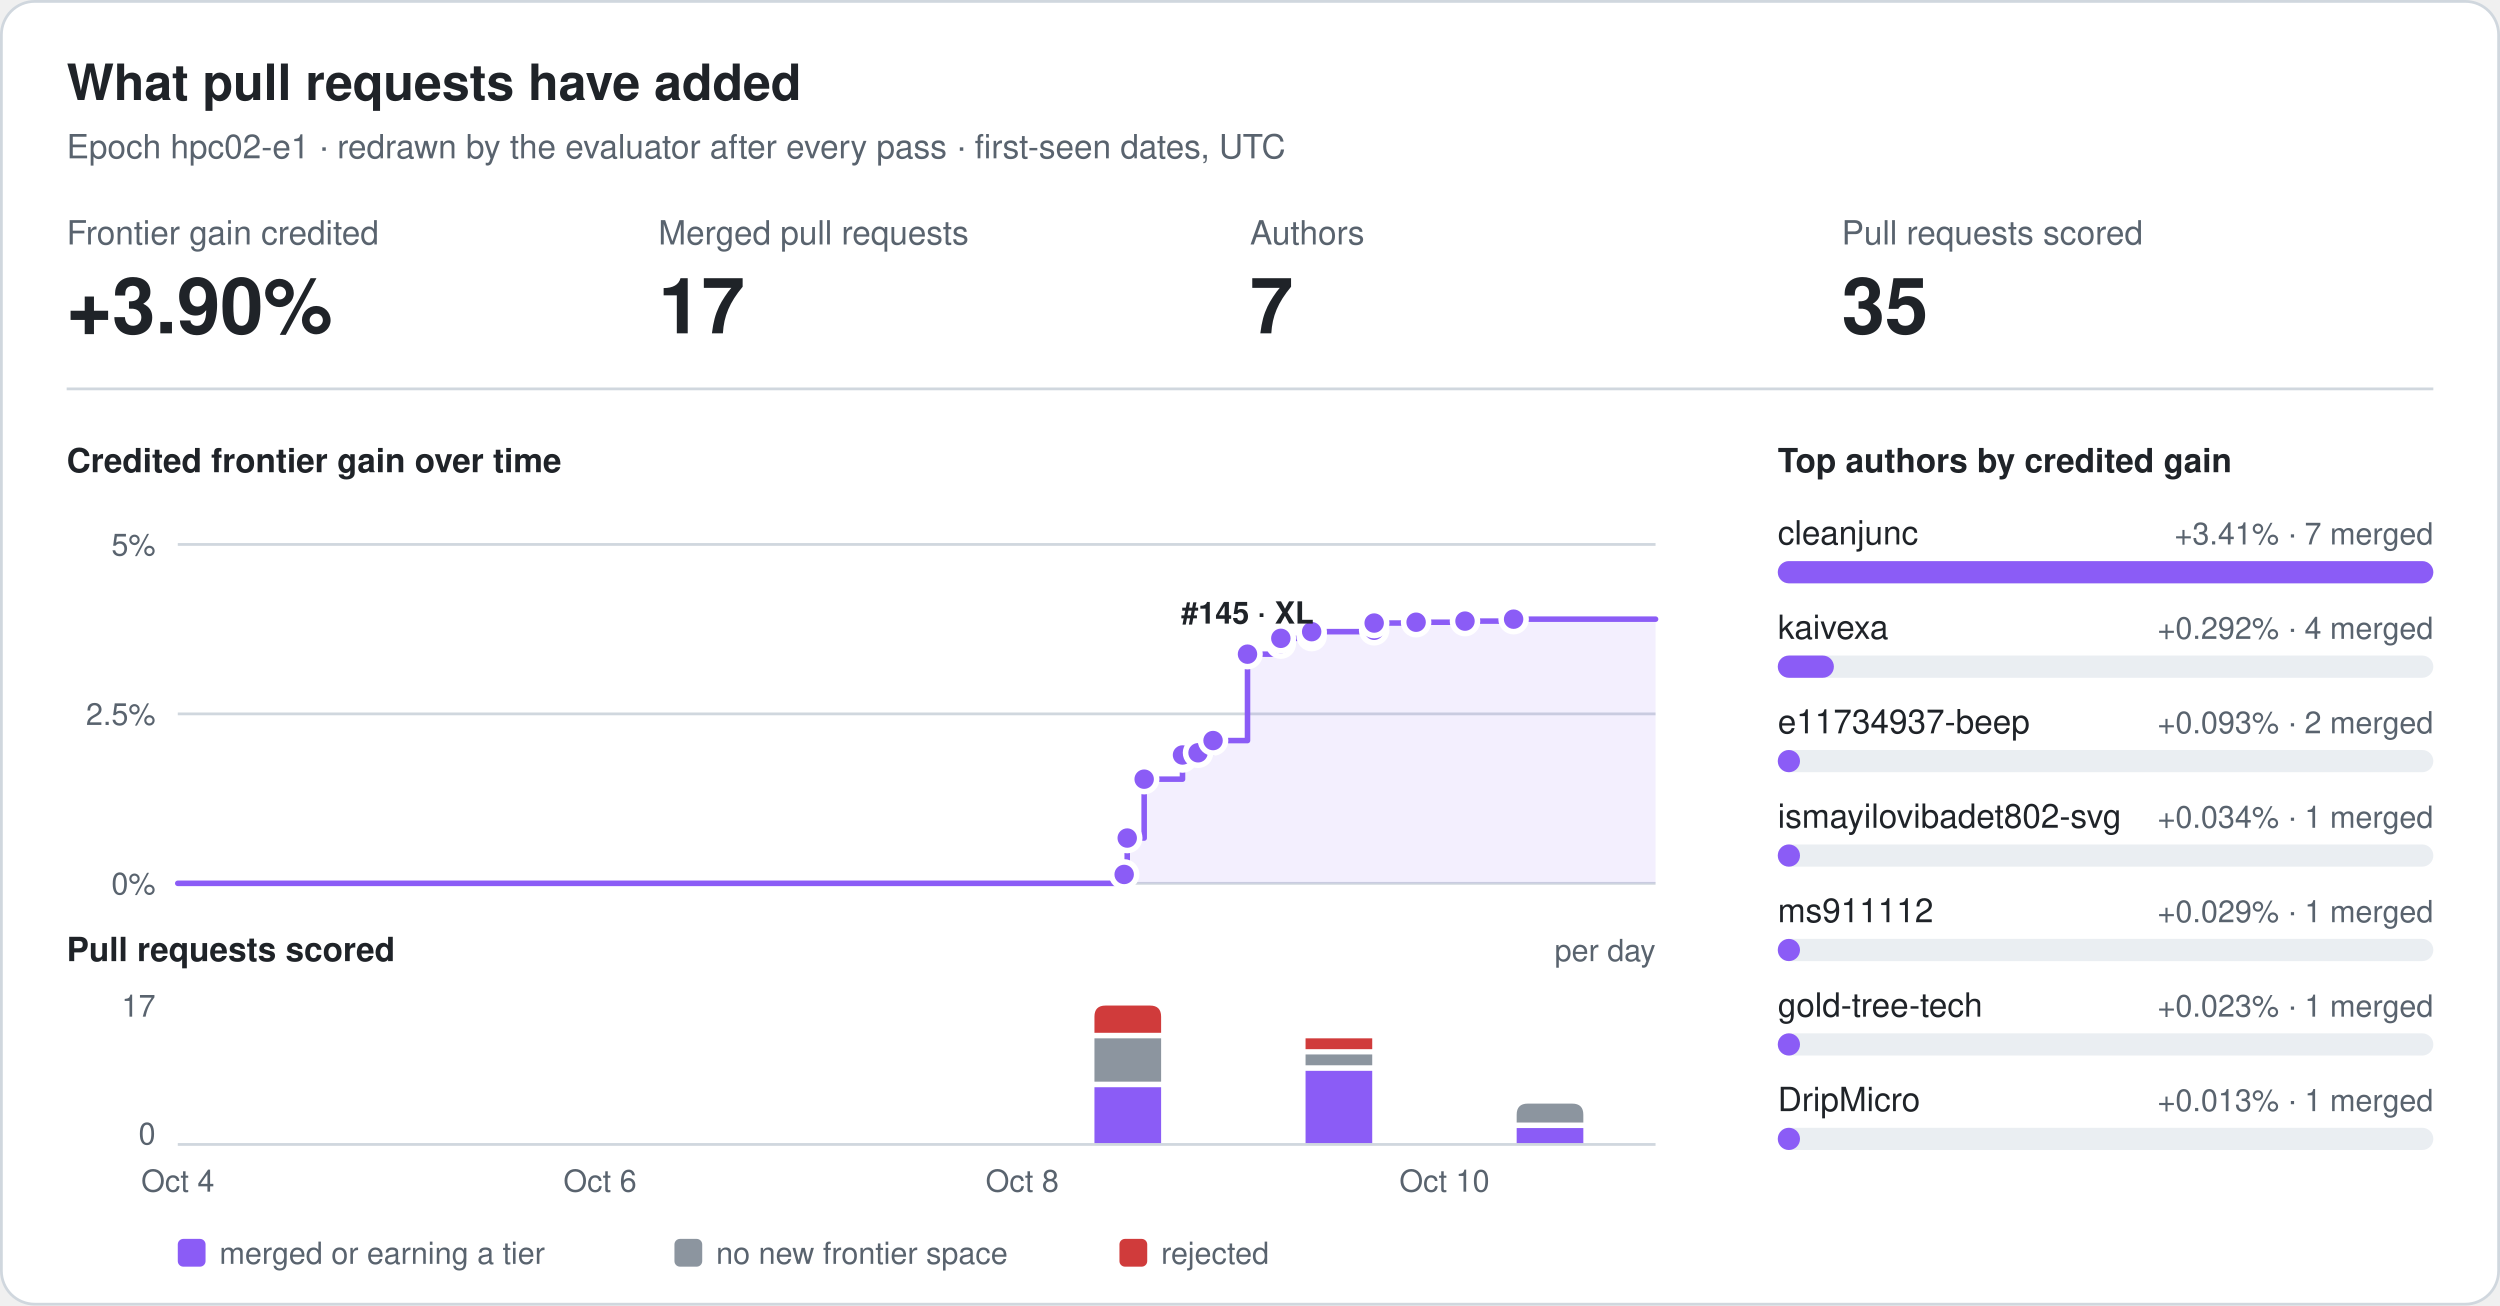
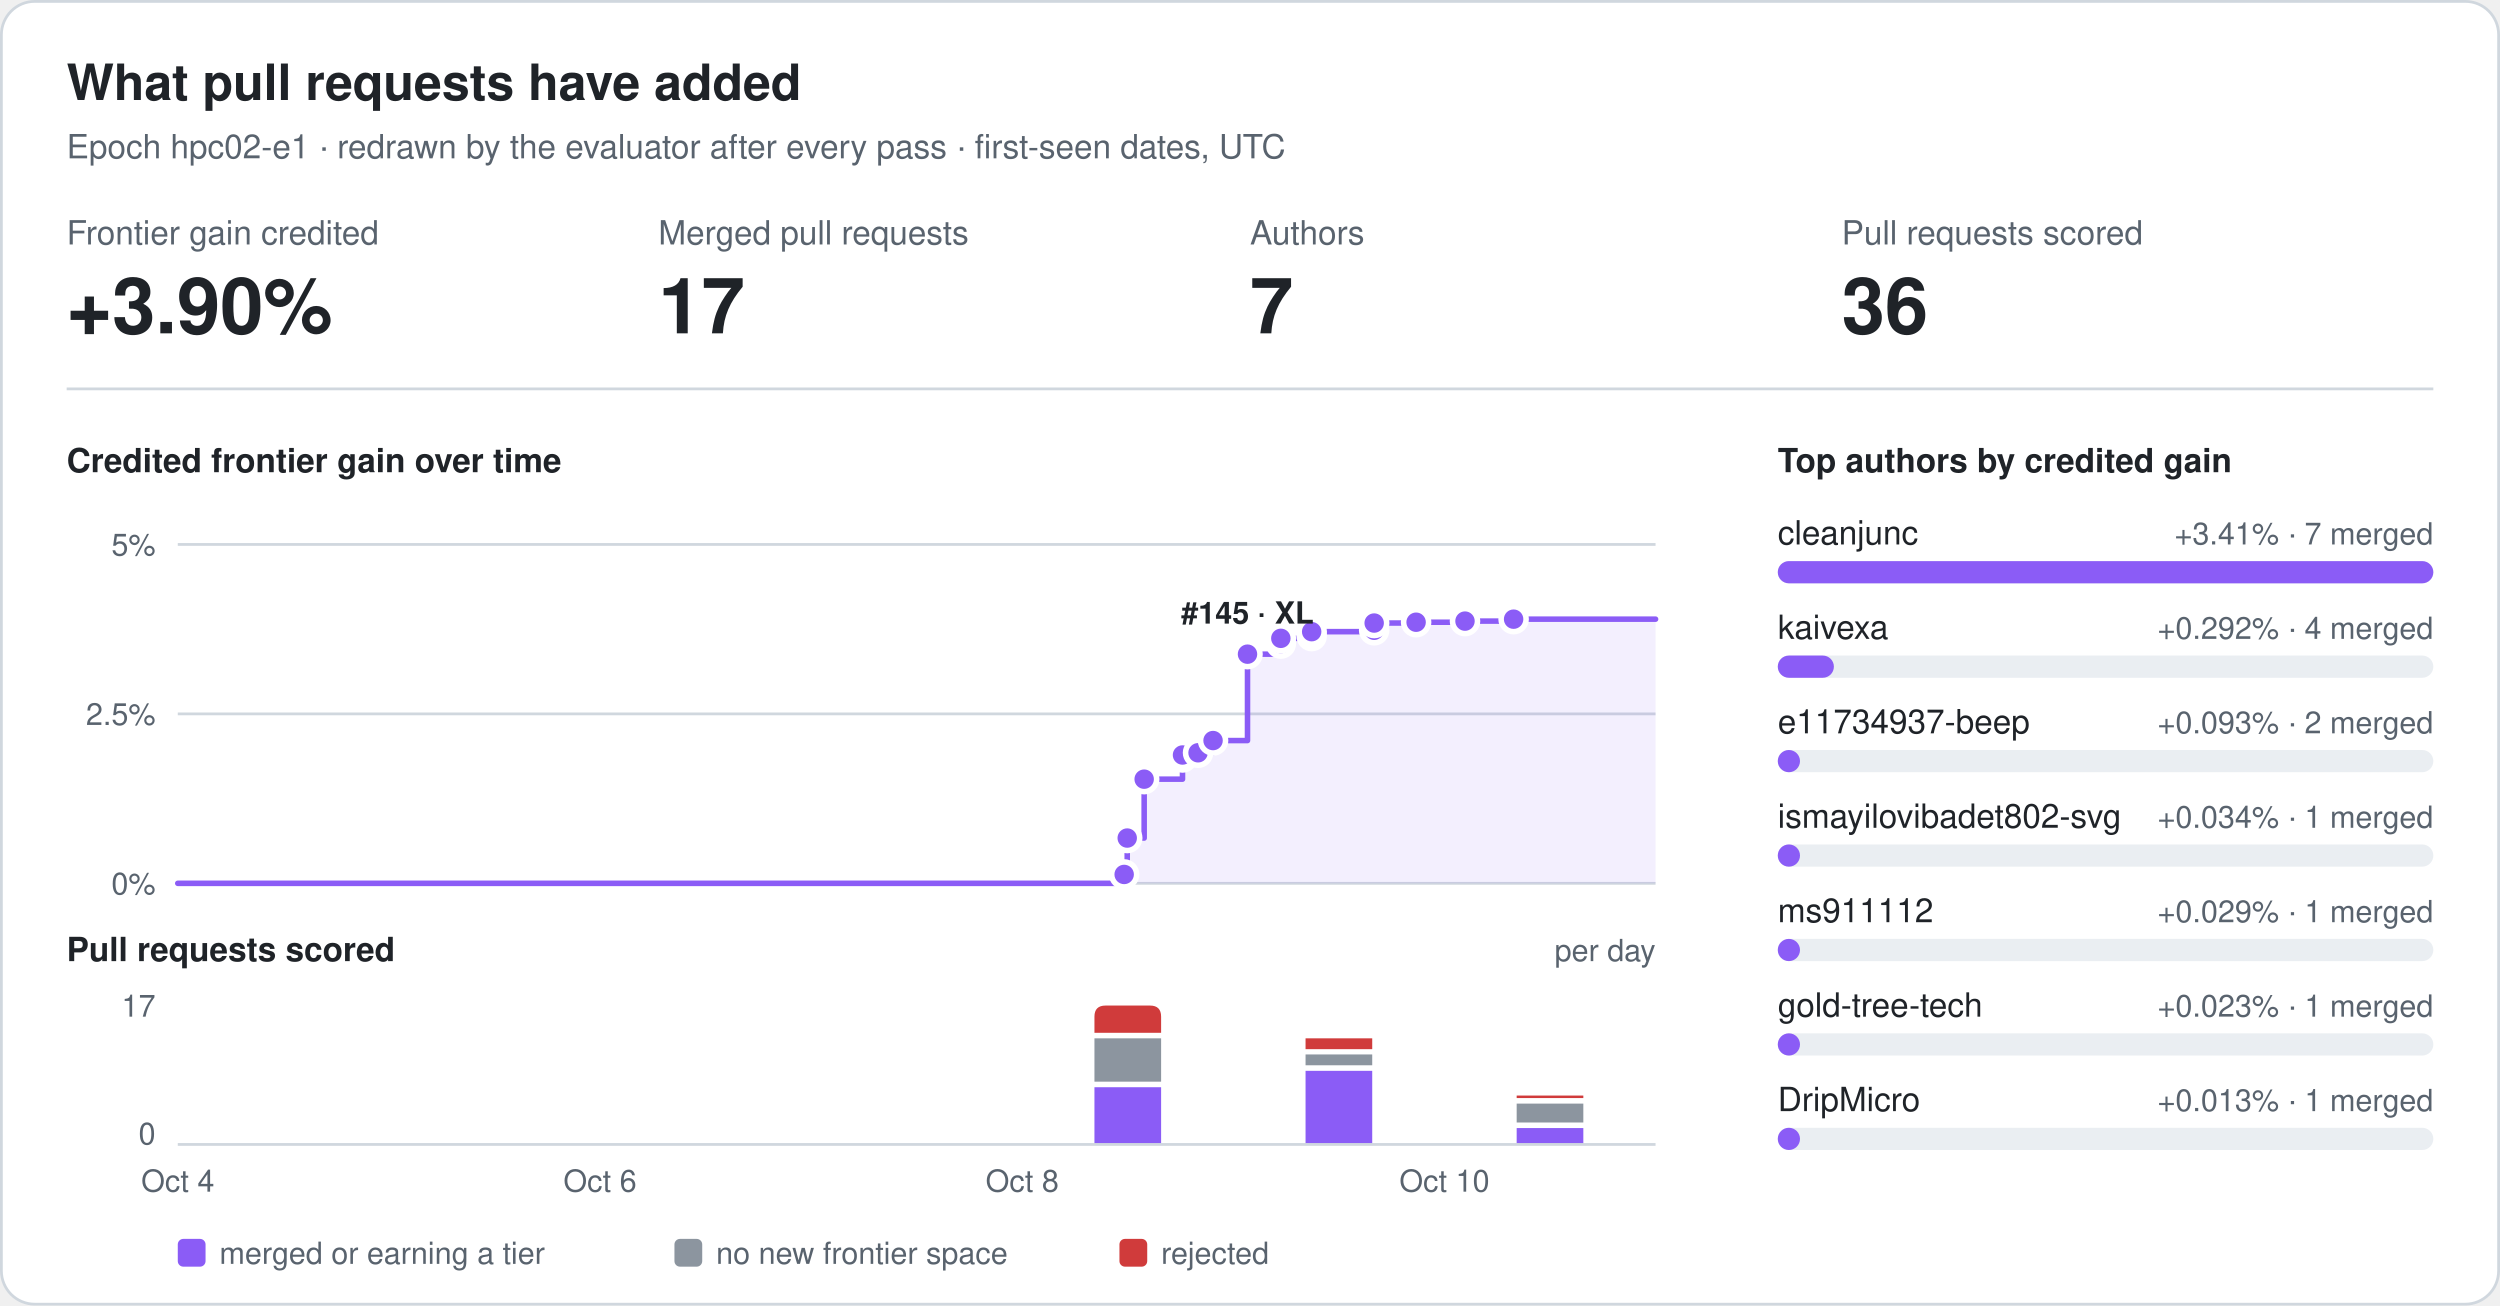
- <svg xmlns="http://www.w3.org/2000/svg" width="900" height="470" viewBox="0 0 900 470" font-family="-apple-system,BlinkMacSystemFont,'Segoe UI',Helvetica,Arial,sans-serif" role="img" aria-label="Frontier gain credited to merged pull requests: +3.90% from 17 merges, 35 pull requests scored">
+ <svg xmlns="http://www.w3.org/2000/svg" width="900" height="470" viewBox="0 0 900 470" font-family="-apple-system,BlinkMacSystemFont,'Segoe UI',Helvetica,Arial,sans-serif" role="img" aria-label="Frontier gain credited to merged pull requests: +3.90% from 17 merges, 36 pull requests scored">
  <style>
.bg{fill:#ffffff;stroke:#d0d7de}.t{fill:#1f2328}.m{fill:#59636e}.rule{stroke:#d0d7de}.ring{stroke:#ffffff}
.acc{fill:#8b5cf6}.accl{stroke:#8b5cf6}.wash{fill:#8b5cf6;fill-opacity:.1}.gry{fill:#8c959f}.rej{fill:#d03b3b}.track{fill:#eaeef2}.tk{stroke:#1f2328}
@media (prefers-color-scheme: dark){
.bg{fill:#0d1117;stroke:#30363d}.t{fill:#e6edf3}.m{fill:#9198a1}.rule{stroke:#30363d}.ring{stroke:#0d1117}
.acc{fill:#9a75f8}.accl{stroke:#9a75f8}.wash{fill:#9a75f8;fill-opacity:.14}.gry{fill:#9198a1}.rej{fill:#e5534b}.track{fill:#21262d}.tk{stroke:#e6edf3}}
</style>
  <rect class="bg" x="0.5" y="0.5" width="899" height="469" rx="12" />
  <text x="24.0" y="36.0" class="t" font-size="18" font-weight="600" text-anchor="start">What pull requests have added</text>
  <text x="24.0" y="57.0" class="m" font-size="12" font-weight="400" text-anchor="start">Epoch hpc02-e1 · redrawn by the evaluator after every pass · first-seen dates, UTC</text>
  <text x="24.0" y="88.0" class="m" font-size="12" font-weight="400" text-anchor="start">Frontier gain credited</text>
  <text x="24.0" y="120.0" class="t" font-size="28" font-weight="600" text-anchor="start">+3.90%</text>
  <text x="237.0" y="88.0" class="m" font-size="12" font-weight="400" text-anchor="start">Merged pull requests</text>
  <text x="237.0" y="120.0" class="t" font-size="28" font-weight="600" text-anchor="start">17</text>
  <text x="450.0" y="88.0" class="m" font-size="12" font-weight="400" text-anchor="start">Authors</text>
  <text x="450.0" y="120.0" class="t" font-size="28" font-weight="600" text-anchor="start">7</text>
  <text x="663.0" y="88.0" class="m" font-size="12" font-weight="400" text-anchor="start">Pull requests scored</text>
-   <text x="663.0" y="120.0" class="t" font-size="28" font-weight="600" text-anchor="start">35</text>
+   <text x="663.0" y="120.0" class="t" font-size="28" font-weight="600" text-anchor="start">36</text>
  <line class="rule" x1="24" x2="876" y1="140" y2="140" stroke-width="1" />
  <text x="24.0" y="170.0" class="t" font-size="12" font-weight="600" text-anchor="start">Credited frontier gain over time</text>
  <text x="24.0" y="346.0" class="t" font-size="12" font-weight="600" text-anchor="start">Pull requests scored</text>
  <line class="rule" x1="64" x2="596" y1="318.0" y2="318.0" stroke-width="1" />
  <text x="56.0" y="322.0" class="m" font-size="11" font-weight="400" text-anchor="end">0%</text>
  <line class="rule" x1="64" x2="596" y1="257.0" y2="257.0" stroke-width="1" />
  <text x="56.0" y="261.0" class="m" font-size="11" font-weight="400" text-anchor="end">2.5%</text>
  <line class="rule" x1="64" x2="596" y1="196.0" y2="196.0" stroke-width="1" />
  <text x="56.0" y="200.0" class="m" font-size="11" font-weight="400" text-anchor="end">5%</text>
  <polygon class="wash" points="64.0,318.0 404.7,318.0 404.7,314.8 405.8,314.8 405.8,301.7 411.9,301.7 411.9,280.5 425.7,280.5 425.7,272.7 425.7,272.7 425.7,271.8 431.3,271.8 431.3,271.0 436.7,271.0 436.7,266.6 449.1,266.6 449.1,235.5 461.1,235.5 461.1,231.7 461.1,231.7 461.1,229.8 472.2,229.8 472.2,229.0 472.2,229.0 472.2,227.4 494.7,227.4 494.7,226.9 494.7,226.9 494.7,224.3 509.8,224.3 509.8,224.0 527.4,224.0 527.4,223.6 544.9,223.6 544.9,222.9 596.0,222.9 596.0,318.0" />
  <polyline class="accl" points="64.0,318.0 404.7,318.0 404.7,314.8 405.8,314.8 405.8,301.7 411.9,301.7 411.9,280.5 425.7,280.5 425.7,272.7 425.7,272.7 425.7,271.8 431.3,271.8 431.3,271.0 436.7,271.0 436.7,266.6 449.1,266.6 449.1,235.5 461.1,235.5 461.1,231.7 461.1,231.7 461.1,229.8 472.2,229.8 472.2,229.0 472.2,229.0 472.2,227.4 494.7,227.4 494.7,226.9 494.7,226.9 494.7,224.3 509.8,224.3 509.8,224.0 527.4,224.0 527.4,223.6 544.9,223.6 544.9,222.9 596.0,222.9" fill="none" stroke-width="2" stroke-linejoin="round" stroke-linecap="round" />
  <circle class="acc ring" cx="404.7" cy="314.8" r="4.5" stroke-width="2" />
  <circle class="acc ring" cx="405.8" cy="301.7" r="4.5" stroke-width="2" />
  <circle class="acc ring" cx="411.9" cy="280.5" r="4.5" stroke-width="2" />
  <circle class="acc ring" cx="425.7" cy="272.7" r="4.5" stroke-width="2" />
  <circle class="acc ring" cx="425.7" cy="271.8" r="4.5" stroke-width="2" />
  <circle class="acc ring" cx="431.3" cy="271.0" r="4.5" stroke-width="2" />
  <circle class="acc ring" cx="436.7" cy="266.6" r="4.5" stroke-width="2" />
  <circle class="acc ring" cx="449.1" cy="235.5" r="4.5" stroke-width="2" />
  <circle class="acc ring" cx="461.1" cy="231.7" r="4.5" stroke-width="2" />
  <circle class="acc ring" cx="461.1" cy="229.8" r="4.5" stroke-width="2" />
  <circle class="acc ring" cx="472.2" cy="229.0" r="4.5" stroke-width="2" />
  <circle class="acc ring" cx="472.2" cy="227.4" r="4.5" stroke-width="2" />
  <circle class="acc ring" cx="494.7" cy="226.9" r="4.5" stroke-width="2" />
  <circle class="acc ring" cx="494.7" cy="224.3" r="4.5" stroke-width="2" />
  <circle class="acc ring" cx="509.8" cy="224.0" r="4.5" stroke-width="2" />
  <circle class="acc ring" cx="527.4" cy="223.6" r="4.5" stroke-width="2" />
  <circle class="acc ring" cx="544.9" cy="222.9" r="4.5" stroke-width="2" />
  <text x="449.1" y="224.5" class="t" font-size="11" font-weight="600" text-anchor="middle">#145 · XL</text>
  <rect class="acc" x="394.0" y="391.4" width="24.0" height="20.6" />
  <rect class="gry" x="394.0" y="373.8" width="24.0" height="15.6" />
  <path class="rej" d="M394.0,371.8V366.0Q394.0,362.0 398.0,362.0H414.0Q418.0,362.0 418.0,366.0V371.8Z" />
  <rect class="acc" x="470.0" y="385.5" width="24.0" height="26.5" />
  <rect class="gry" x="470.0" y="379.6" width="24.0" height="3.9" />
  <rect class="rej" x="470.0" y="373.8" width="24.0" height="3.9" />
  <rect class="acc" x="546.0" y="406.1" width="24.0" height="5.9" />
-   <path class="gry" d="M546.0,404.1V401.3Q546.0,397.3 550.0,397.3H566.0Q570.0,397.3 570.0,401.3V404.1Z" />
+   <rect class="gry" x="546.0" y="397.3" width="24.0" height="6.8" />
+   <rect class="rej" x="546.0" y="394.4" width="24.0" height="0.9" />
  <line class="rule" x1="64" x2="596" y1="412" y2="412" stroke-width="1" />
  <text x="56.0" y="366.0" class="m" font-size="11" font-weight="400" text-anchor="end">17</text>
  <text x="56.0" y="412.0" class="m" font-size="11" font-weight="400" text-anchor="end">0</text>
  <text x="596.0" y="346.0" class="m" font-size="11" font-weight="400" text-anchor="end">per day</text>
  <text x="64.0" y="429.0" class="m" font-size="11" font-weight="400" text-anchor="middle">Oct 4</text>
  <text x="216.0" y="429.0" class="m" font-size="11" font-weight="400" text-anchor="middle">Oct 6</text>
  <text x="368.0" y="429.0" class="m" font-size="11" font-weight="400" text-anchor="middle">Oct 8</text>
  <text x="520.0" y="429.0" class="m" font-size="11" font-weight="400" text-anchor="middle">Oct 10</text>
  <rect class="acc" x="64" y="446" width="10" height="10" rx="2" />
  <text x="79.0" y="455.0" class="m" font-size="11" font-weight="400" text-anchor="start">merged or earning a tier</text>
  <rect class="gry" x="242.8" y="446" width="10" height="10" rx="2" />
  <text x="257.8" y="455.0" class="m" font-size="11" font-weight="400" text-anchor="start">no new frontier space</text>
  <rect class="rej" x="403.0" y="446" width="10" height="10" rx="2" />
  <text x="418.0" y="455.0" class="m" font-size="11" font-weight="400" text-anchor="start">rejected</text>
  <text x="640.0" y="170.0" class="t" font-size="12" font-weight="600" text-anchor="start">Top authors by credited gain</text>
  <text x="640.0" y="196.0" class="t" font-size="12" font-weight="400" text-anchor="start">cleanjunc</text>
  <text x="876.0" y="196.0" class="m" font-size="11" font-weight="400" text-anchor="end">+3.41% · 7 merged</text>
  <rect class="track" x="640" y="202" width="236" height="8" rx="4" />
  <rect class="acc" x="640" y="202" width="236.0" height="8" rx="4" />
  <text x="640.0" y="230.0" class="t" font-size="12" font-weight="400" text-anchor="start">kaivexa</text>
  <text x="876.0" y="230.0" class="m" font-size="11" font-weight="400" text-anchor="end">+0.292% · 4 merged</text>
  <rect class="track" x="640" y="236" width="236" height="8" rx="4" />
  <rect class="acc" x="640" y="236" width="20.2" height="8" rx="4" />
  <text x="640.0" y="264.0" class="t" font-size="12" font-weight="400" text-anchor="start">e11734937-beep</text>
  <text x="876.0" y="264.0" class="m" font-size="11" font-weight="400" text-anchor="end">+0.093% · 2 merged</text>
  <rect class="track" x="640" y="270" width="236" height="8" rx="4" />
  <rect class="acc" x="640" y="270" width="8.0" height="8" rx="4" />
  <text x="640.0" y="298.0" class="t" font-size="12" font-weight="400" text-anchor="start">ismayilovibadet802-svg</text>
  <text x="876.0" y="298.0" class="m" font-size="11" font-weight="400" text-anchor="end">+0.034% · 1 merged</text>
  <rect class="track" x="640" y="304" width="236" height="8" rx="4" />
  <rect class="acc" x="640" y="304" width="8.0" height="8" rx="4" />
  <text x="640.0" y="332.0" class="t" font-size="12" font-weight="400" text-anchor="start">ms911112</text>
  <text x="876.0" y="332.0" class="m" font-size="11" font-weight="400" text-anchor="end">+0.029% · 1 merged</text>
  <rect class="track" x="640" y="338" width="236" height="8" rx="4" />
  <rect class="acc" x="640" y="338" width="8.0" height="8" rx="4" />
  <text x="640.0" y="366.0" class="t" font-size="12" font-weight="400" text-anchor="start">gold-tree-tech</text>
  <text x="876.0" y="366.0" class="m" font-size="11" font-weight="400" text-anchor="end">+0.023% · 1 merged</text>
  <rect class="track" x="640" y="372" width="236" height="8" rx="4" />
  <rect class="acc" x="640" y="372" width="8.0" height="8" rx="4" />
  <text x="640.0" y="400.0" class="t" font-size="12" font-weight="400" text-anchor="start">DripMicro</text>
  <text x="876.0" y="400.0" class="m" font-size="11" font-weight="400" text-anchor="end">+0.013% · 1 merged</text>
  <rect class="track" x="640" y="406" width="236" height="8" rx="4" />
  <rect class="acc" x="640" y="406" width="8.0" height="8" rx="4" />
</svg>
